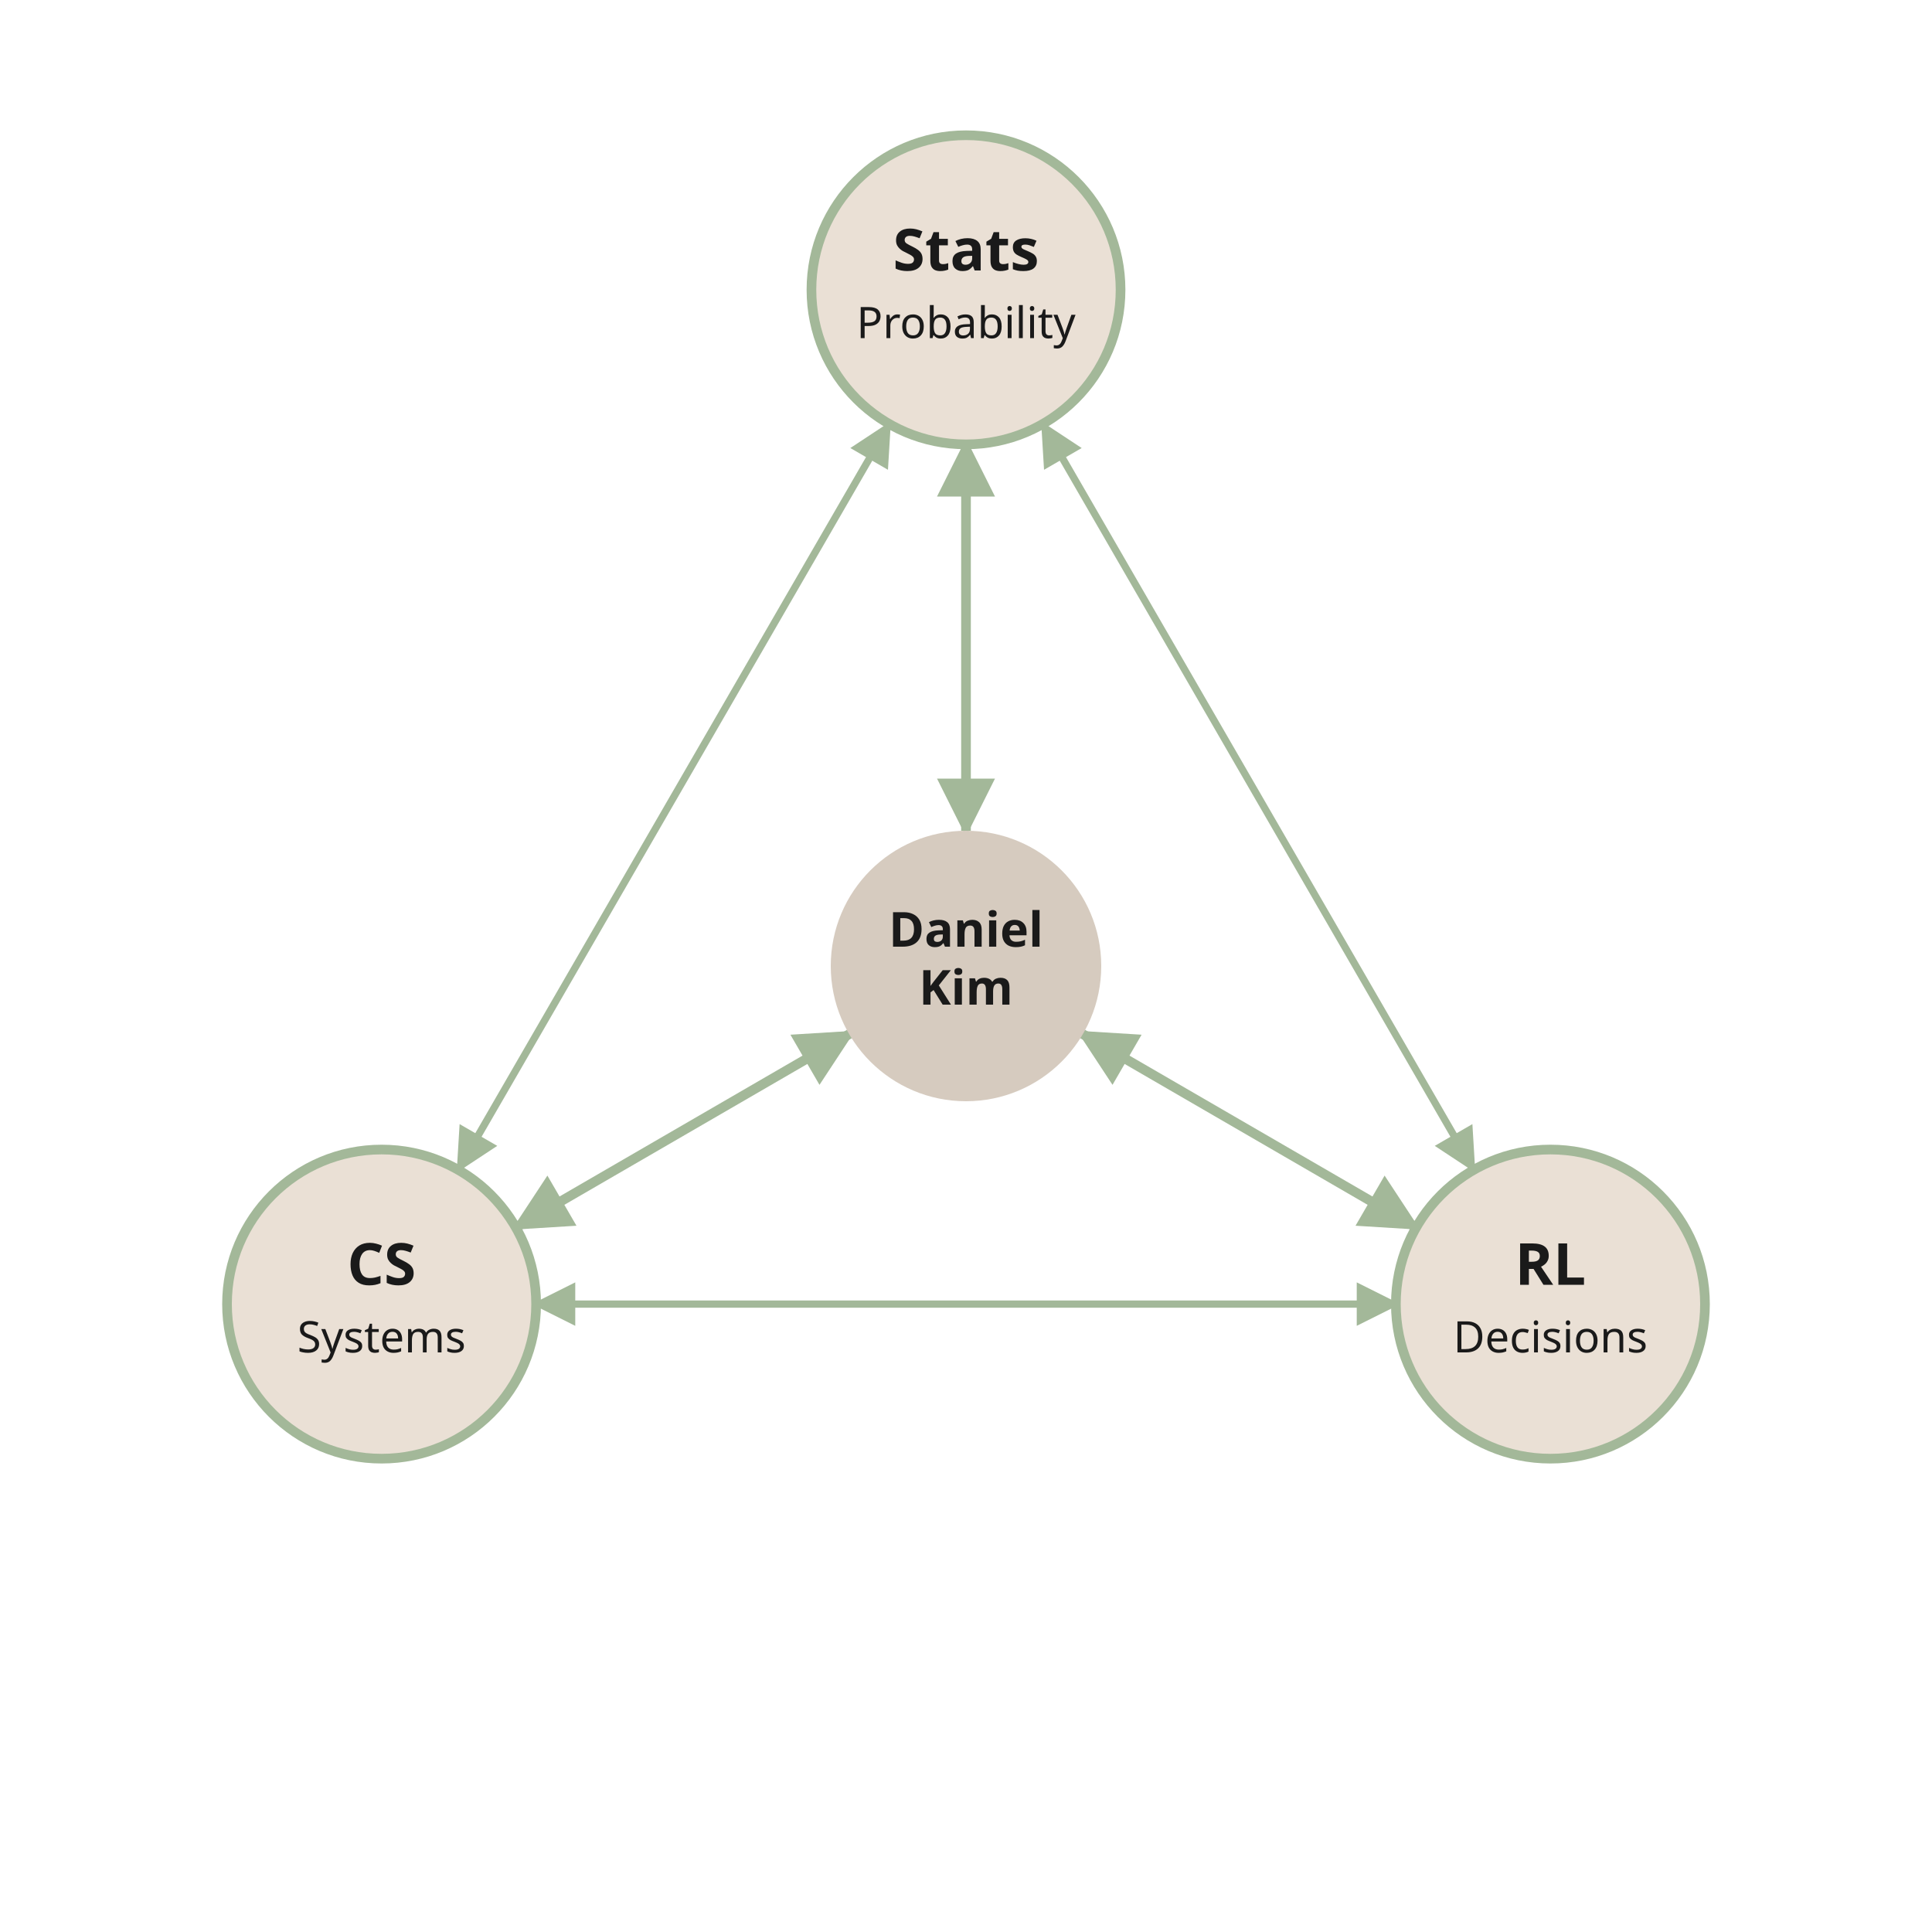
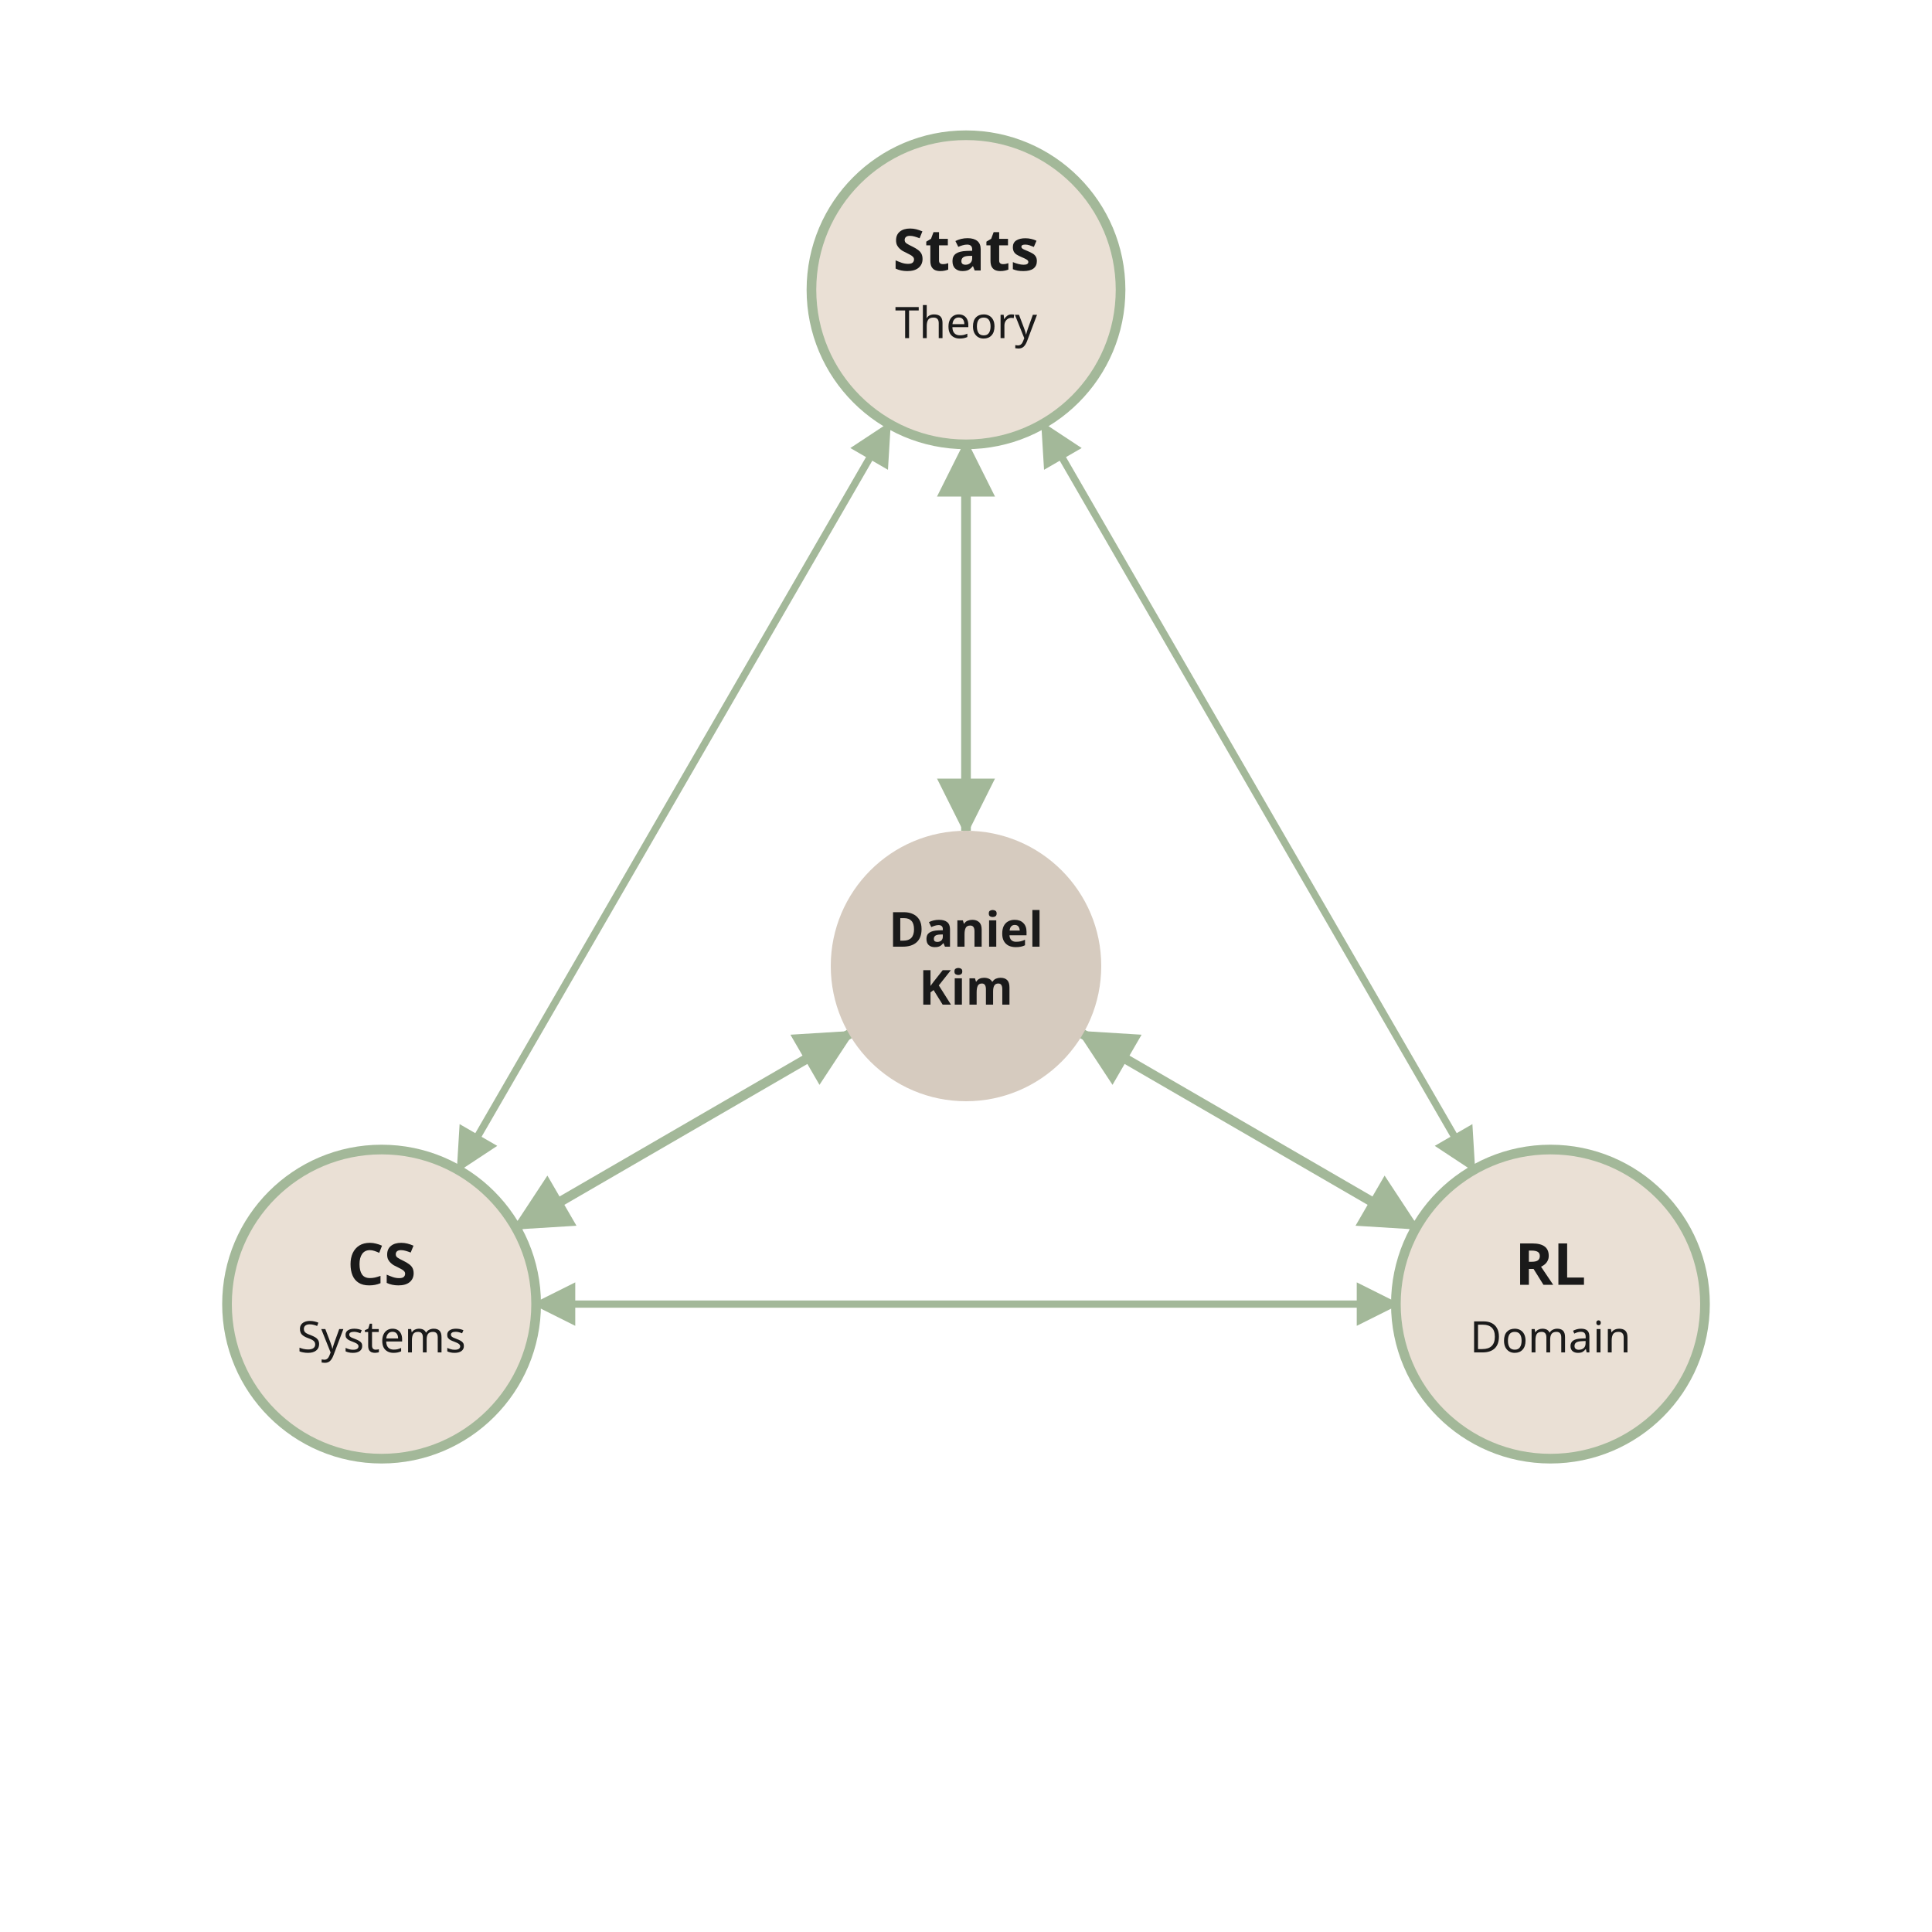
<svg xmlns="http://www.w3.org/2000/svg" width="400" height="400" viewBox="0 0 400 400">
  <defs>
    <marker id="arrow" viewBox="0 0 10 10" refX="9" refY="5" markerWidth="6" markerHeight="6" orient="auto-start-reverse">
      <path d="M 0 0 L 10 5 L 0 10 z" fill="#A3B899" />
    </marker>
  </defs>
  <line x1="184" y1="88" x2="95" y2="242" stroke="#A3B899" stroke-width="1.5" marker-start="url(#arrow)" marker-end="url(#arrow)" />
  <line x1="111" y1="270" x2="289" y2="270" stroke="#A3B899" stroke-width="1.5" marker-start="url(#arrow)" marker-end="url(#arrow)" />
  <line x1="305" y1="242" x2="216" y2="88" stroke="#A3B899" stroke-width="1.5" marker-start="url(#arrow)" marker-end="url(#arrow)" />
  <line x1="200" y1="92" x2="200" y2="172" stroke="#A3B899" stroke-width="2" marker-start="url(#arrow)" marker-end="url(#arrow)" />
  <line x1="107" y1="254" x2="176" y2="214" stroke="#A3B899" stroke-width="2" marker-start="url(#arrow)" marker-end="url(#arrow)" />
  <line x1="293" y1="254" x2="224" y2="214" stroke="#A3B899" stroke-width="2" marker-start="url(#arrow)" marker-end="url(#arrow)" />
  <circle cx="200" cy="60" r="32" fill="#EAE0D5" stroke="#A3B899" stroke-width="2" />
  <text x="200" y="56" font-family="sans-serif" font-size="12" font-weight="600" fill="#1A1A1A" text-anchor="middle">Stats</text>
-   <text x="200" y="70" font-family="sans-serif" font-size="9" fill="#1A1A1A" text-anchor="middle">Probability</text>
+   <text x="200" y="70" font-family="sans-serif" font-size="9" fill="#1A1A1A" text-anchor="middle">Theory</text>
  <circle cx="79" cy="270" r="32" fill="#EAE0D5" stroke="#A3B899" stroke-width="2" />
  <text x="79" y="266" font-family="sans-serif" font-size="12" font-weight="600" fill="#1A1A1A" text-anchor="middle">CS</text>
  <text x="79" y="280" font-family="sans-serif" font-size="9" fill="#1A1A1A" text-anchor="middle">Systems</text>
  <circle cx="321" cy="270" r="32" fill="#EAE0D5" stroke="#A3B899" stroke-width="2" />
  <text x="321" y="266" font-family="sans-serif" font-size="12" font-weight="600" fill="#1A1A1A" text-anchor="middle">RL</text>
-   <text x="321" y="280" font-family="sans-serif" font-size="9" fill="#1A1A1A" text-anchor="middle">Decisions</text>
+   <text x="321" y="280" font-family="sans-serif" font-size="9" fill="#1A1A1A" text-anchor="middle">Domain</text>
  <circle cx="200" cy="200" r="28" fill="#D6CBBF" />
  <text x="200" y="196" font-family="sans-serif" font-size="10" font-weight="600" fill="#1A1A1A" text-anchor="middle">Daniel</text>
  <text x="200" y="208" font-family="sans-serif" font-size="10" font-weight="600" fill="#1A1A1A" text-anchor="middle">Kim</text>
</svg>
